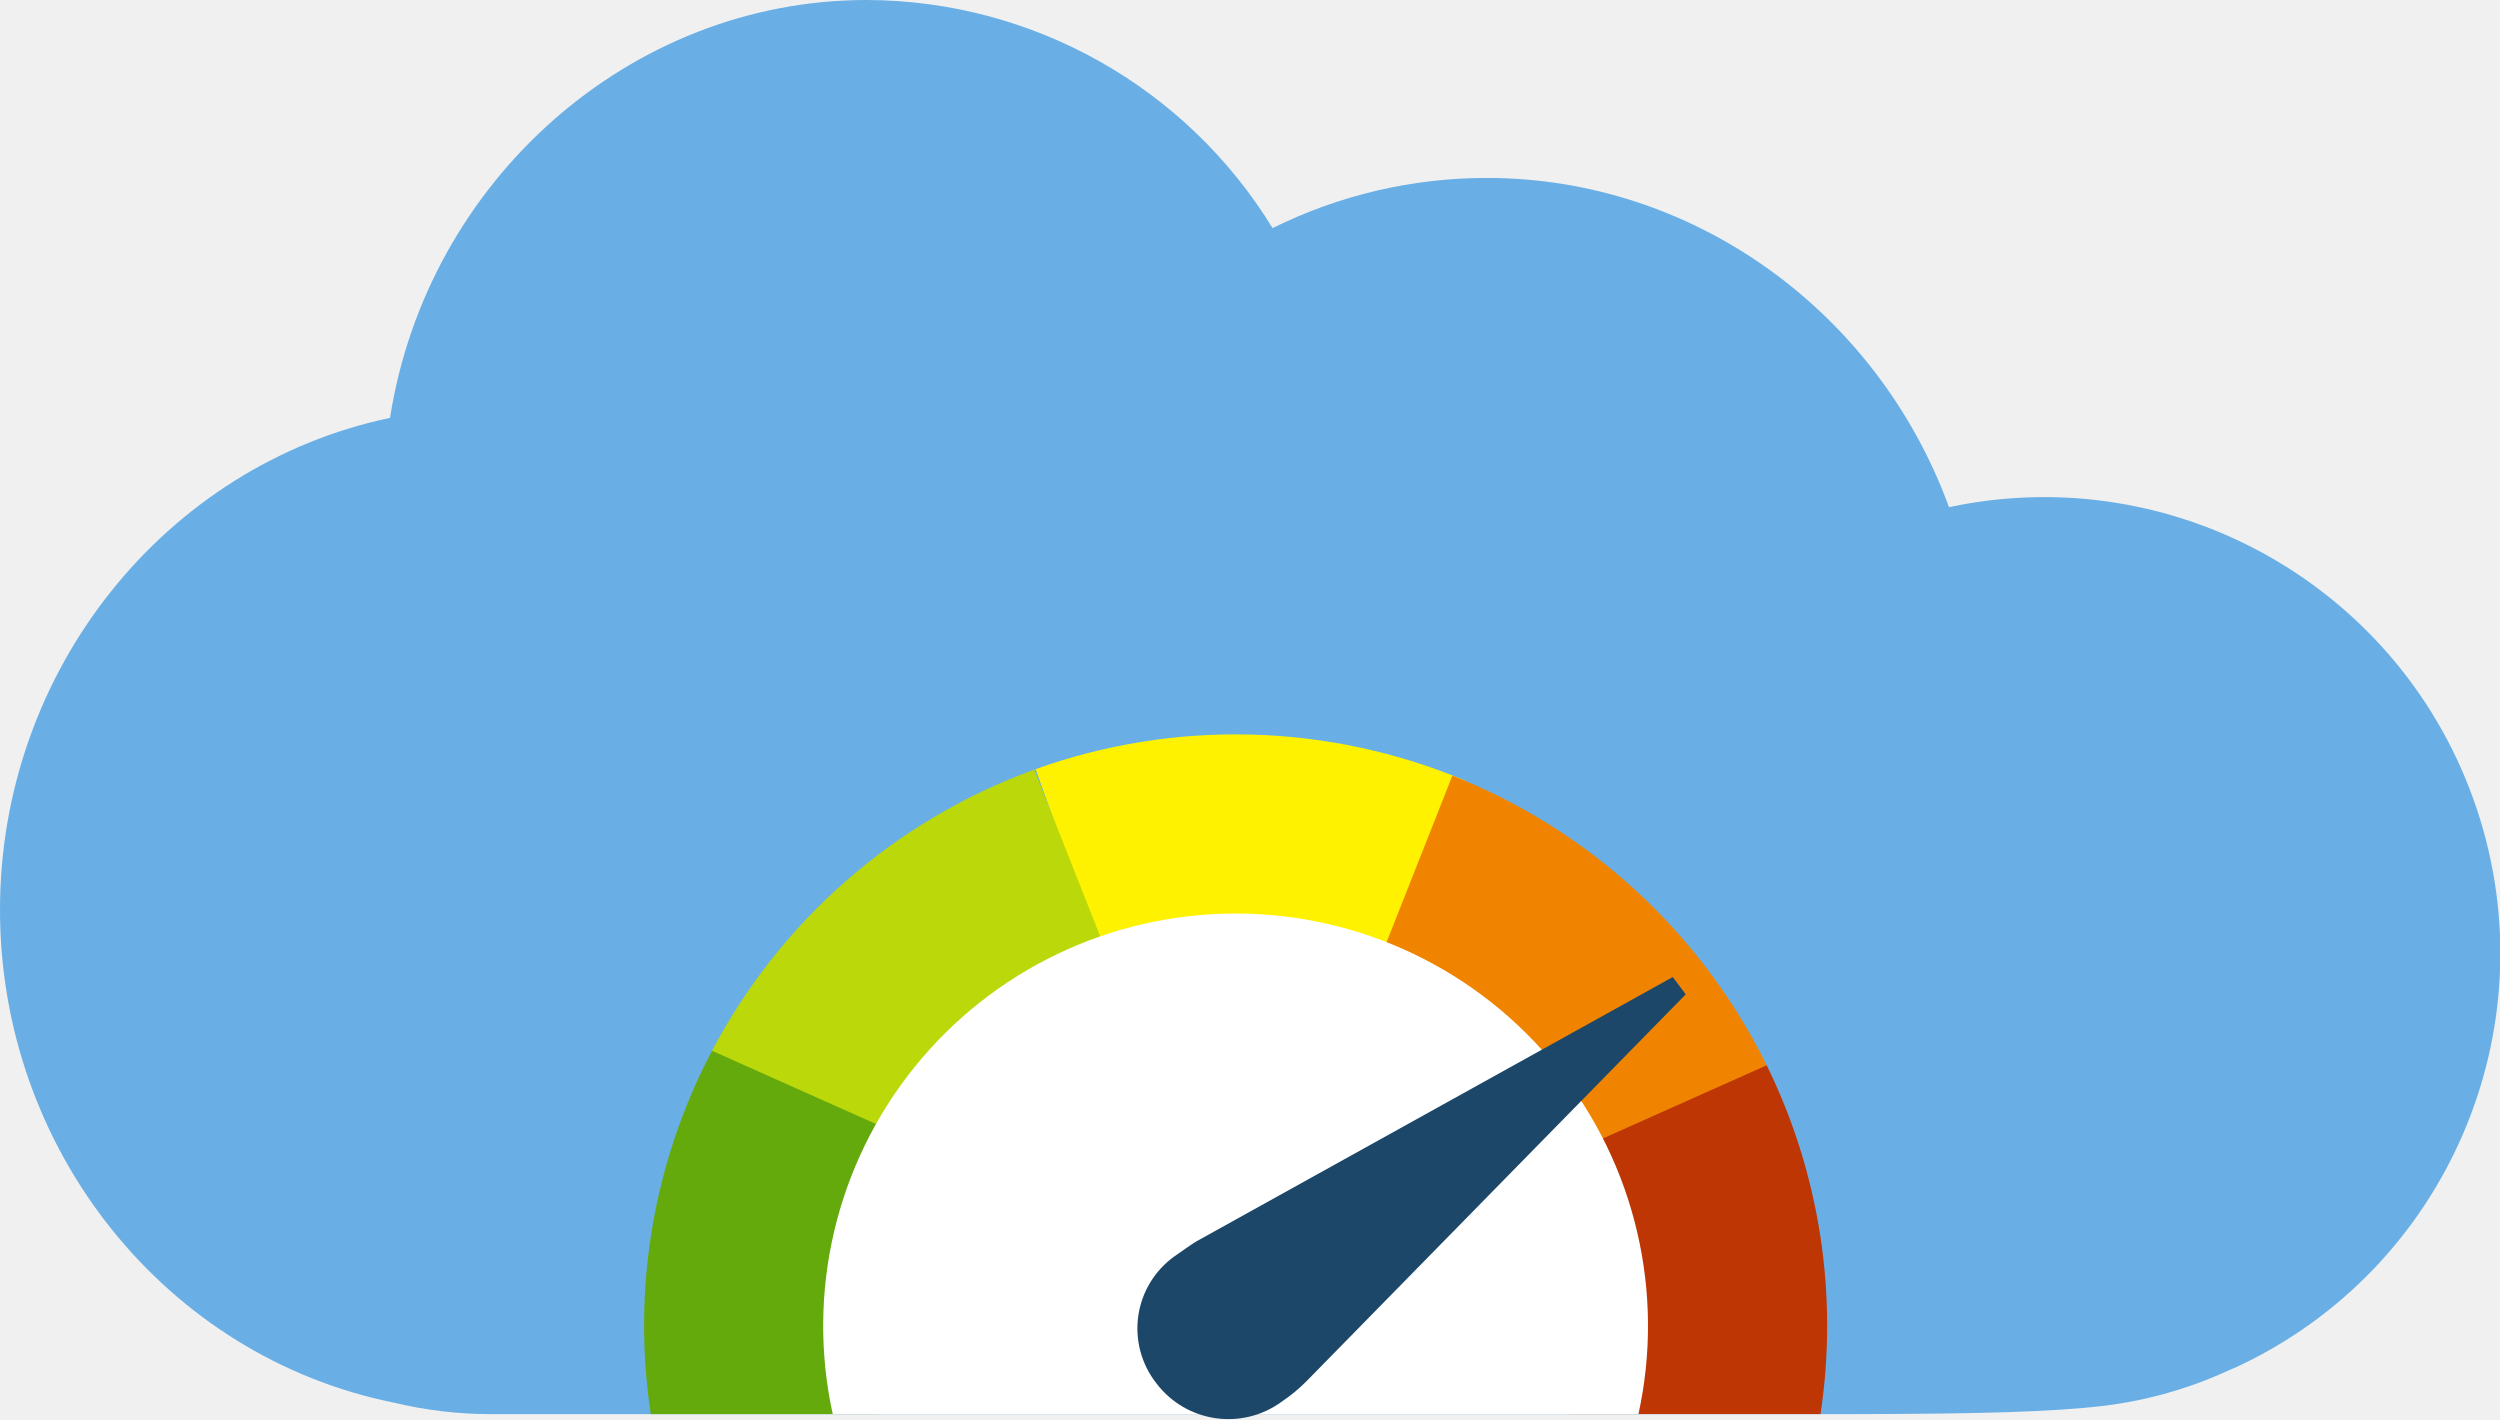
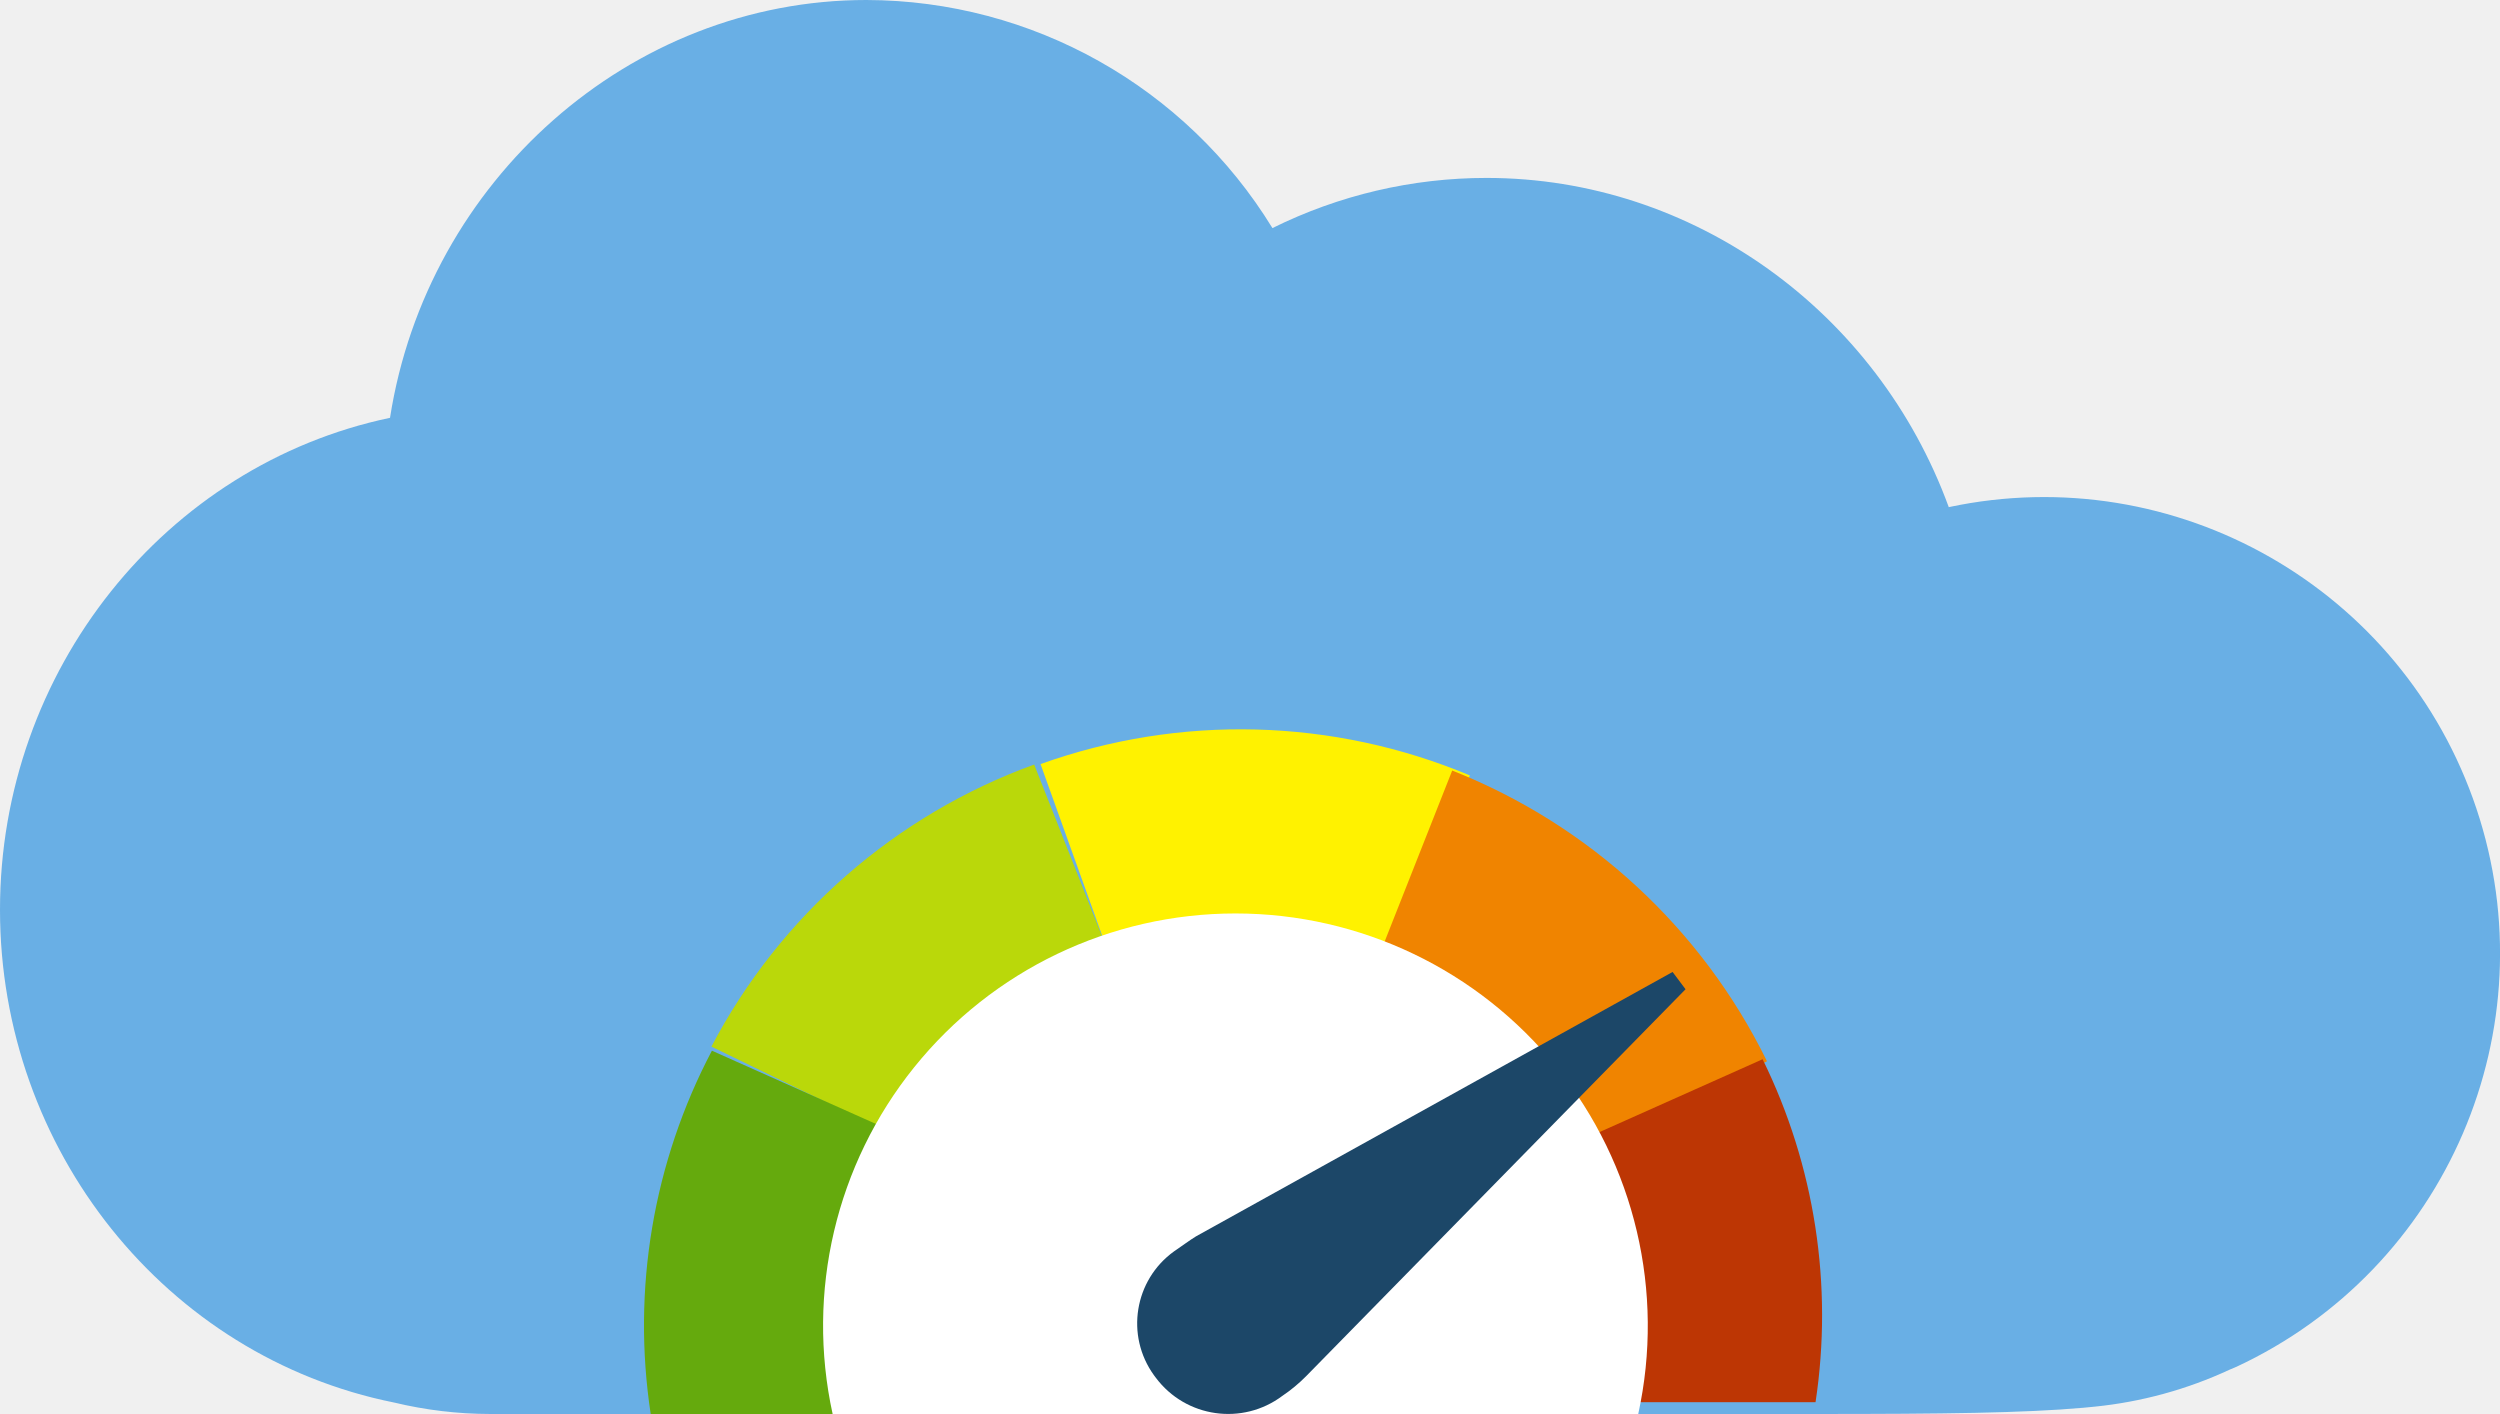
- <svg xmlns="http://www.w3.org/2000/svg" viewBox="0 0 211.4 120">
-   <defs>
-     <style>.a{fill:#69afe5}.b{fill:#fff200}.c{fill:#bad80a}.d{fill:#65aa0d}.e{fill:#f08400}.f{fill:#bd3604}.g{fill:#fff}.h{fill:#1c4768}</style>
-   </defs>
-   <path class="a" d="M33.33 118.613C14.012 114.73 0 97.215 0 76.935c0-20.246 13.979-37.606 32.98-41.6C36.114 15.289 53.269 0 73.274 0a40.384 40.384 0 0 1 34.336 19.289 40.776 40.776 0 0 1 18.113-4.244c17.462 0 33.03 11.27 39.085 27.841a38.579 38.579 0 0 1 24.334 72.7l-.591.25a35.522 35.522 0 0 1-11.415 3.125c-.325.037-.649.067-.968.094-5.009.441-11.784.525-22.533.525H41.432a34.95 34.95 0 0 1-8.102-.967z" />
-   <path class="a" d="M104.482 62.1a50.039 50.039 0 0 0-49.462 57.472h98.925A50.036 50.036 0 0 0 104.482 62.1z" />
-   <path class="b" d="M87.568 65.042l16.914 47.079L123.877 66a50.15 50.15 0 0 0-36.309-.962z" />
-   <path class="c" d="M60.166 88.933l45.42 22.024L87.46 65.078a50.169 50.169 0 0 0-27.294 23.855z" />
-   <path class="d" d="M105.591 109.121L60.207 88.852a49.851 49.851 0 0 0-5.177 30.723h19.327z" />
-   <path class="e" d="M122.814 65.585l-18.328 46.388 44.949-21.8a50.182 50.182 0 0 0-26.621-24.588z" />
-   <path class="f" d="M149.386 90.082l-44.9 20.055 28.2 9.438h21.256a49.945 49.945 0 0 0-4.551-29.493z" />
-   <path class="g" d="M104.482 77.248a34.869 34.869 0 0 0-34.066 42.328h68.132a34.869 34.869 0 0 0-34.066-42.328z" />
-   <path class="h" d="M142.547 84.081l-1.1-1.462-40.3 22.362c-.5.3-1.324.914-1.86 1.272a7.5 7.5 0 0 0-1.522 10.694 7.638 7.638 0 0 0 10.694 1.522 13.193 13.193 0 0 0 2-1.656z" />
+ <svg xmlns="http://www.w3.org/2000/svg" viewBox="0 0 212.169 120">
+   <path d="M33.447 119.03C14.061 115.133 0 97.556 0 77.205c0-20.317 14.028-37.738 33.1-41.746C36.241 15.343 53.456 0 73.531 0a40.526 40.526 0 0 1 34.457 19.357 40.919 40.919 0 0 1 18.177-4.257c17.523 0 33.146 11.31 39.222 27.939a38.714 38.714 0 0 1 24.419 72.955l-.593.251a35.647 35.647 0 0 1-11.455 3.136c-.326.037-.651.067-.971.094-5.027.443-11.825.527-22.612.527H41.578a35.073 35.073 0 0 1-8.131-.972z" fill="#69afe5" />
+   <path d="M104.849 62.326A50.215 50.215 0 0 0 55.213 120h99.272a50.212 50.212 0 0 0-49.637-57.674z" fill="#69afe5" />
+   <path d="M88.309 64.849l16.973 47.244 19.464-46.283a50.326 50.326 0 0 0-36.437-.965z" fill="#fff200" />
+   <path d="M60.377 88.824l45.58 22.1-18.19-46.04a50.345 50.345 0 0 0-27.39 23.94z" fill="#bad80a" />
+   <path d="M105.962 109.509l-45.544-20.34A50.026 50.026 0 0 0 55.223 120h19.395z" fill="#65aa0d" />
+   <path d="M123.245 65.394l-18.392 46.551 45.107-21.877a50.358 50.358 0 0 0-26.715-24.674z" fill="#f08400" />
+   <path d="M149.585 89.895l-44.3 19.789L133.107 119h20.974a49.283 49.283 0 0 0-4.491-29.1z" fill="#bd3604" />
+   <path d="M104.849 77.523A34.991 34.991 0 0 0 70.663 120h68.371a34.991 34.991 0 0 0-34.186-42.477z" fill="#fff" />
+   <path d="M143.048 83.955l-1.1-1.467-40.448 22.44c-.5.3-1.329.917-1.867 1.276a7.526 7.526 0 0 0-1.7 10.508q.082.113.168.224a7.665 7.665 0 0 0 10.732 1.527 13.239 13.239 0 0 0 2.007-1.662z" fill="#1c4768" />
</svg>
